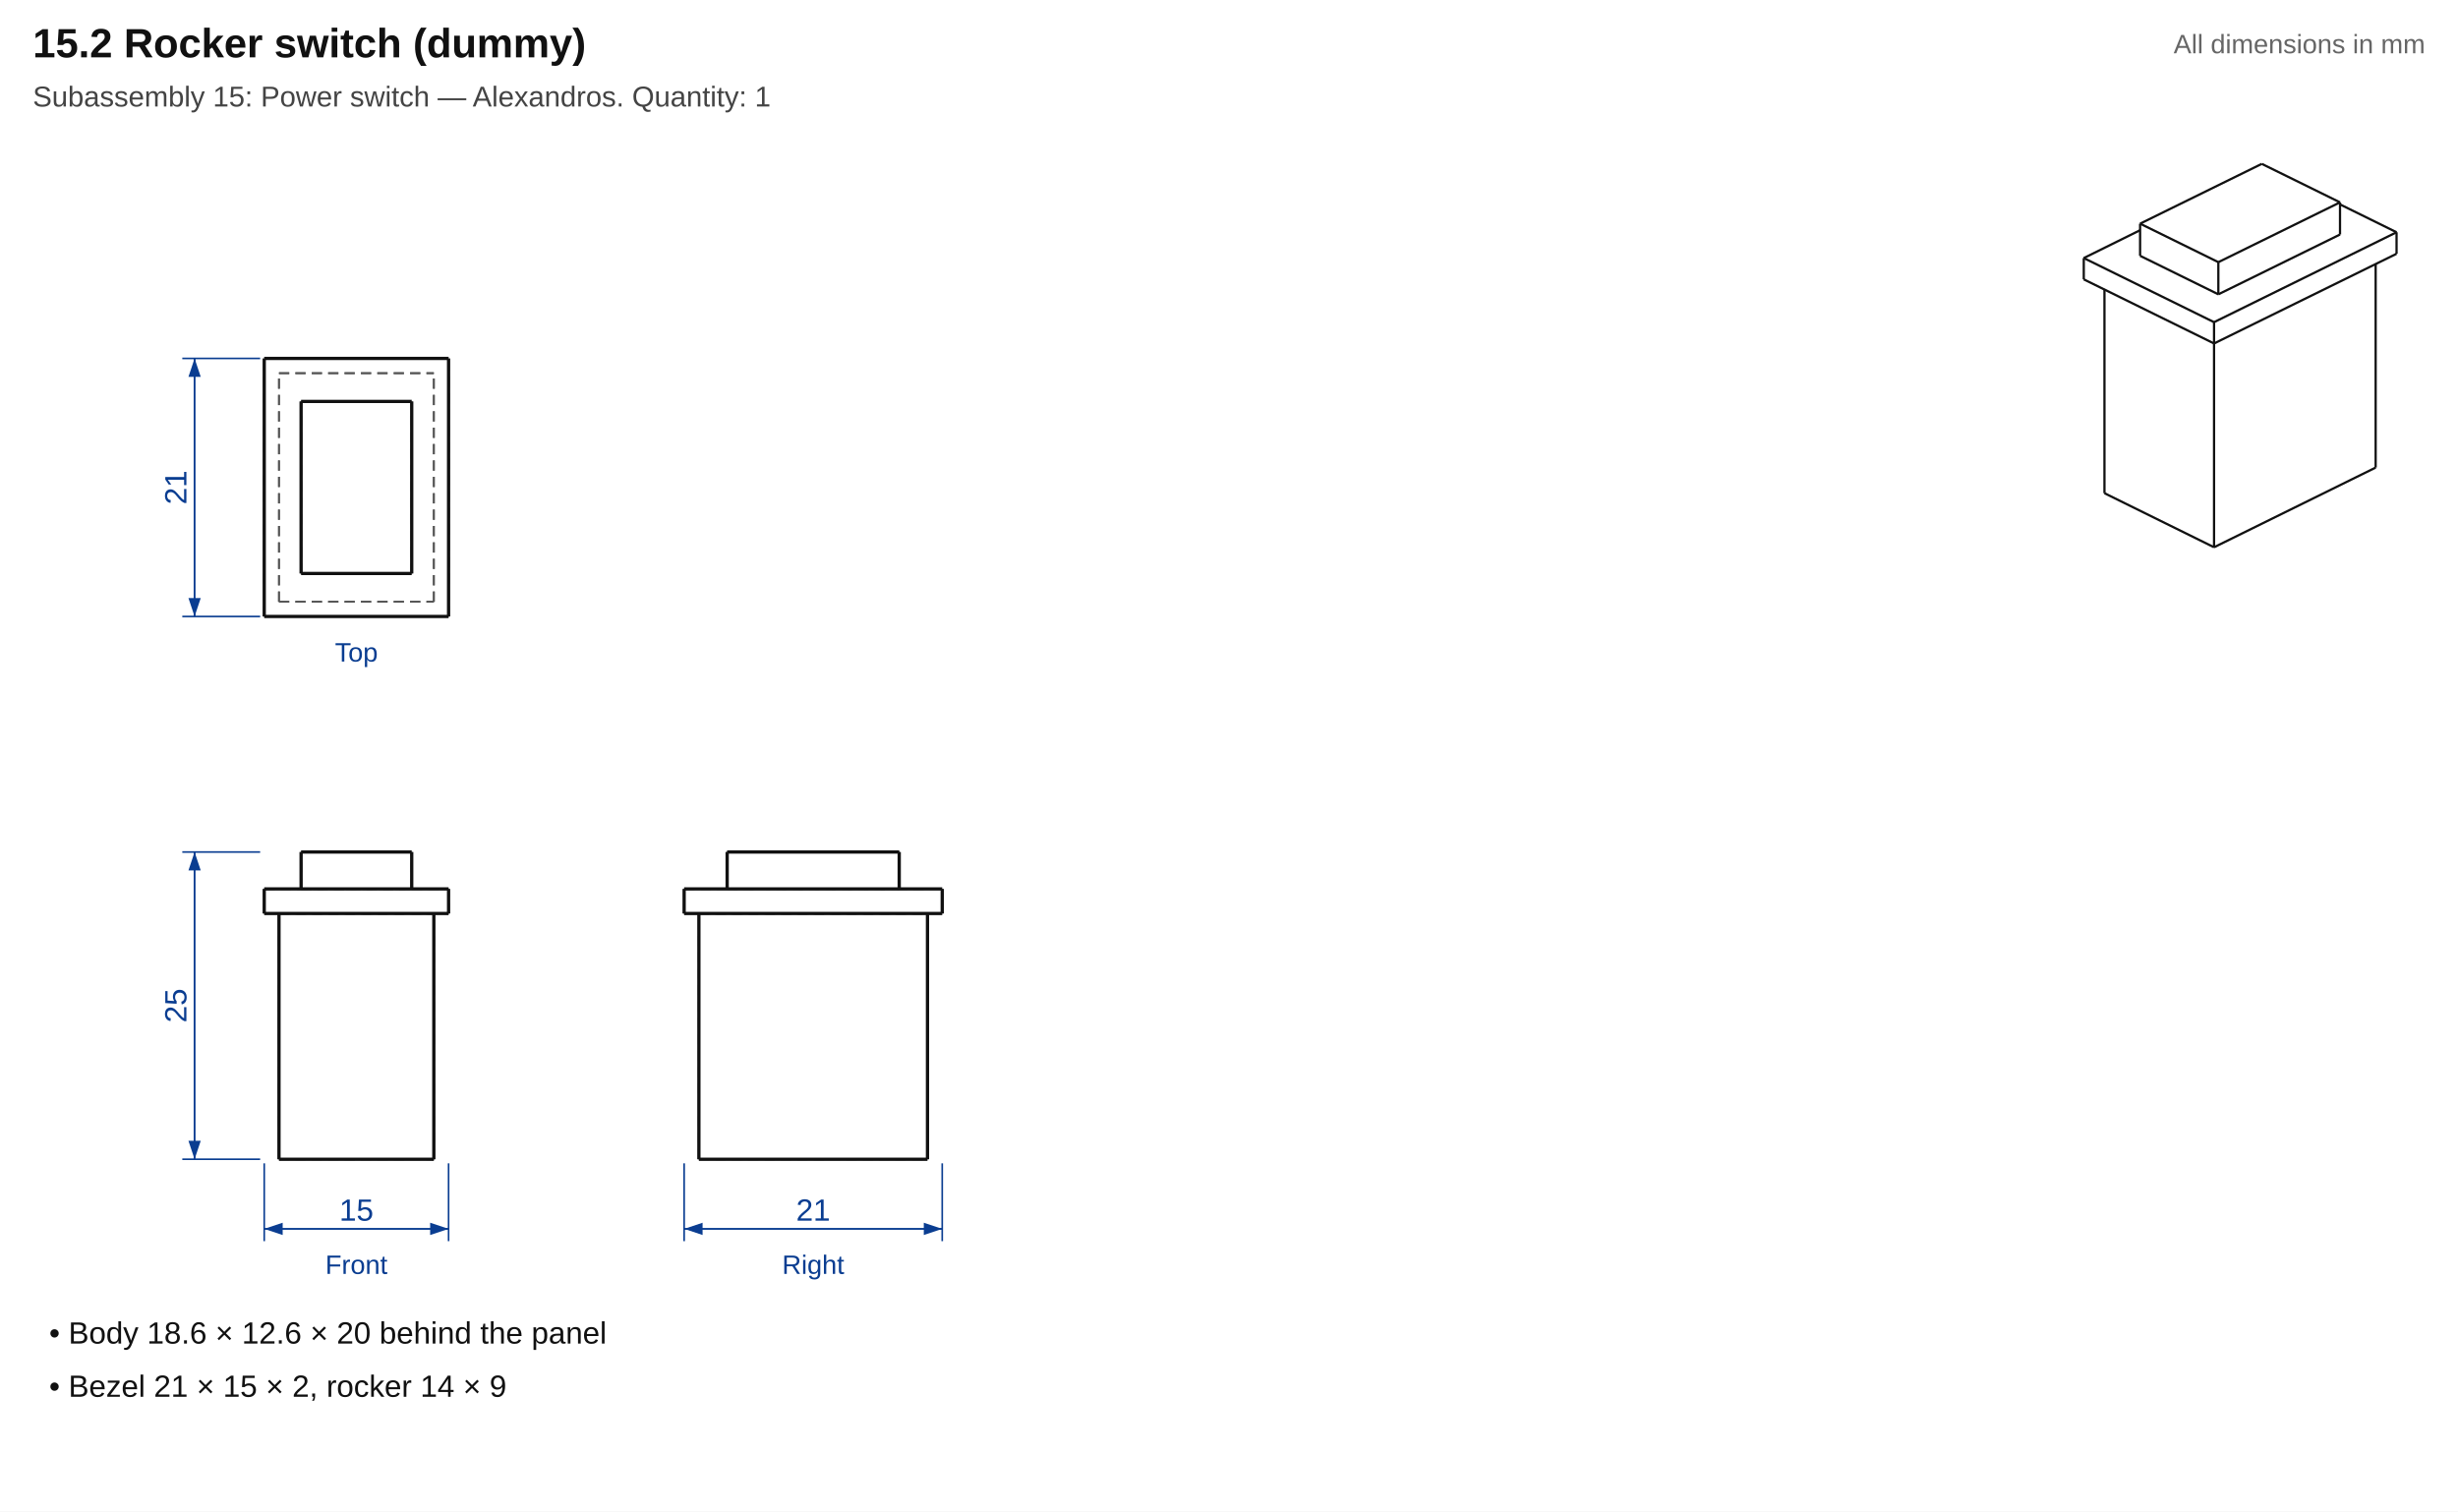
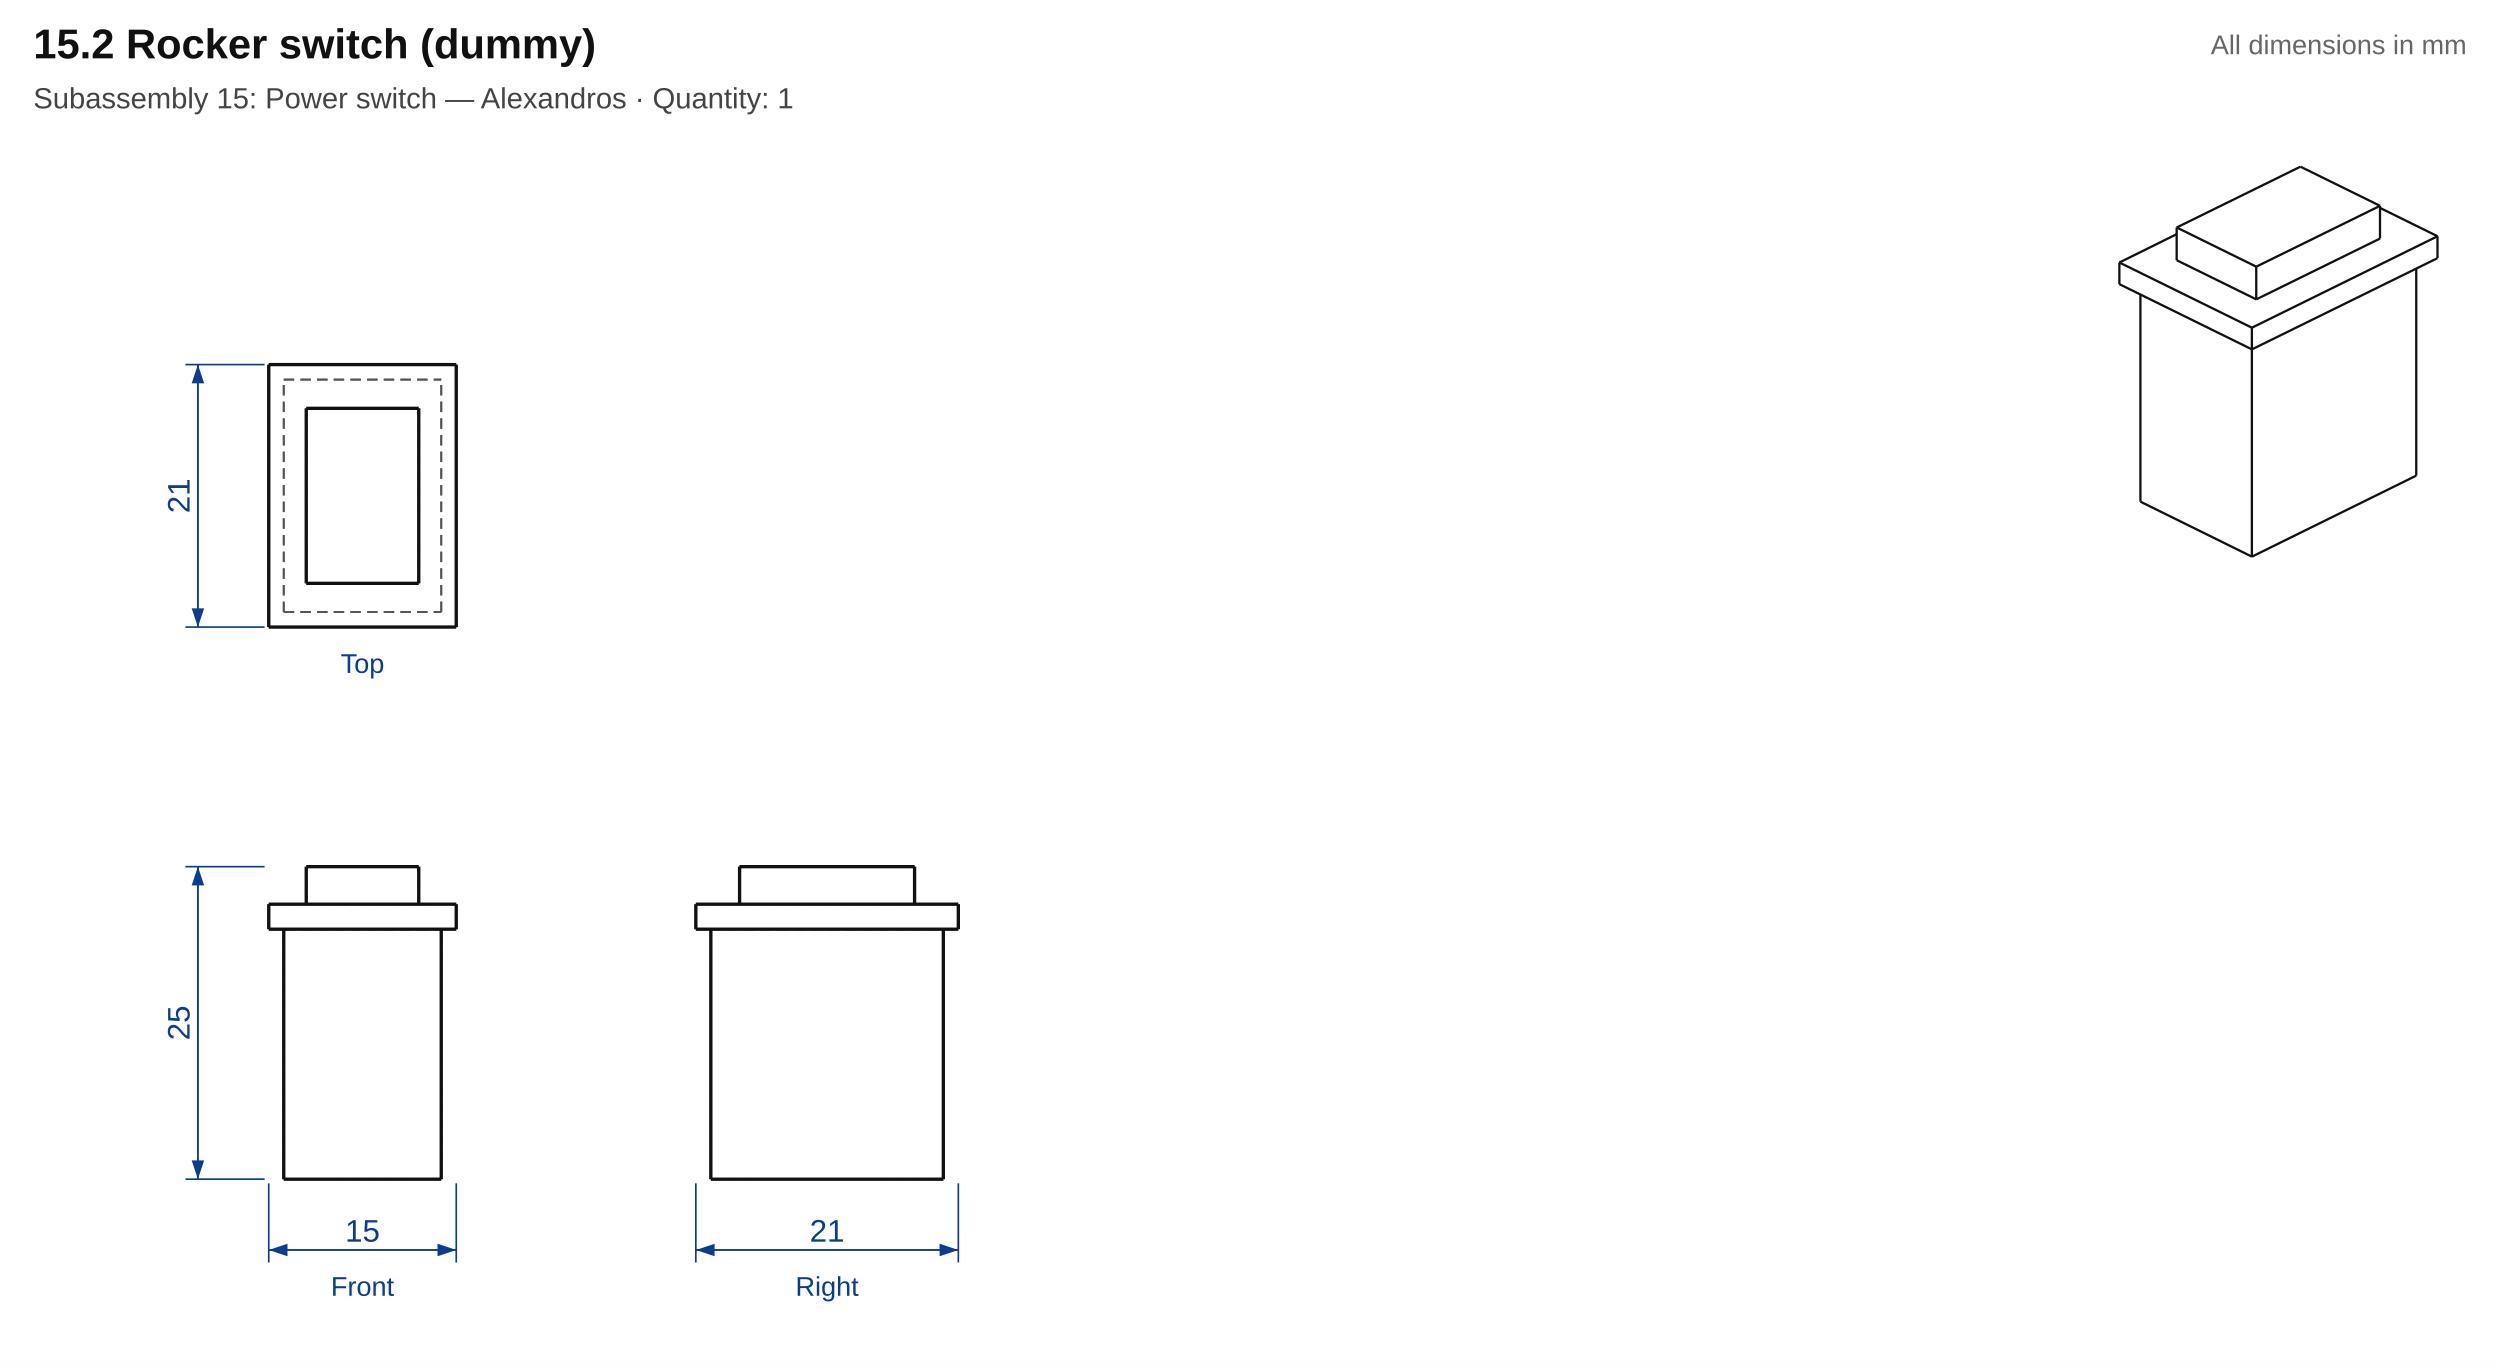
- <svg xmlns="http://www.w3.org/2000/svg" viewBox="0 0 1200 738" width="1200" height="738">
+ <svg xmlns="http://www.w3.org/2000/svg" viewBox="0 0 1200 656" width="1200" height="656">
  <rect width="100%" height="100%" fill="white" />
  <text x="16" y="28" font-size="20" font-weight="bold" font-family="Arial,Helvetica,sans-serif" fill="#111">15.2  Rocker switch (dummy)</text>
  <text x="1184" y="26" font-size="13" text-anchor="end" font-family="Arial,Helvetica,sans-serif" fill="#666">All dimensions in mm</text>
  <polyline points="129.0,446.0 129.0,434.0" fill="none" stroke="#555" stroke-width="0.9" stroke-linejoin="round" stroke-dasharray="5 3" />
  <polyline points="129.0,434.0 219.0,434.0" fill="none" stroke="#555" stroke-width="0.9" stroke-linejoin="round" stroke-dasharray="5 3" />
  <polyline points="147.0,434.0 201.0,434.0" fill="none" stroke="#555" stroke-width="0.9" stroke-linejoin="round" stroke-dasharray="5 3" />
  <polyline points="147.0,434.0 201.0,434.0" fill="none" stroke="#555" stroke-width="0.9" stroke-linejoin="round" stroke-dasharray="5 3" />
  <polyline points="129.0,446.0 219.0,446.0" fill="none" stroke="#555" stroke-width="0.9" stroke-linejoin="round" stroke-dasharray="5 3" />
  <polyline points="219.0,446.0 219.0,434.0" fill="none" stroke="#555" stroke-width="0.9" stroke-linejoin="round" stroke-dasharray="5 3" />
  <polyline points="136.2,446.0 211.8,446.0" fill="none" stroke="#555" stroke-width="0.9" stroke-linejoin="round" stroke-dasharray="5 3" />
  <polyline points="136.2,446.0 211.8,446.0" fill="none" stroke="#555" stroke-width="0.9" stroke-linejoin="round" stroke-dasharray="5 3" />
  <polyline points="147.0,434.0 147.0,416.0" fill="none" stroke="#555" stroke-width="0.9" stroke-linejoin="round" stroke-dasharray="5 3" />
  <polyline points="201.0,434.0 201.0,416.0" fill="none" stroke="#555" stroke-width="0.9" stroke-linejoin="round" stroke-dasharray="5 3" />
  <polyline points="147.0,416.0 201.0,416.0" fill="none" stroke="#555" stroke-width="0.9" stroke-linejoin="round" stroke-dasharray="5 3" />
  <polyline points="136.2,566.0 136.2,446.0" fill="none" stroke="#555" stroke-width="0.9" stroke-linejoin="round" stroke-dasharray="5 3" />
  <polyline points="211.8,566.0 211.8,446.0" fill="none" stroke="#555" stroke-width="0.9" stroke-linejoin="round" stroke-dasharray="5 3" />
  <polyline points="136.2,566.0 211.8,566.0" fill="none" stroke="#555" stroke-width="0.9" stroke-linejoin="round" stroke-dasharray="5 3" />
  <polyline points="129.0,446.0 129.0,434.0" fill="none" stroke="#111" stroke-width="1.6" stroke-linejoin="round" />
  <polyline points="129.0,446.0 219.0,446.0" fill="none" stroke="#111" stroke-width="1.6" stroke-linejoin="round" />
  <polyline points="219.0,446.0 219.0,434.0" fill="none" stroke="#111" stroke-width="1.6" stroke-linejoin="round" />
  <polyline points="129.0,434.0 219.0,434.0" fill="none" stroke="#111" stroke-width="1.6" stroke-linejoin="round" />
  <polyline points="147.0,434.0 147.0,416.0" fill="none" stroke="#111" stroke-width="1.6" stroke-linejoin="round" />
  <polyline points="201.0,434.0 201.0,416.0" fill="none" stroke="#111" stroke-width="1.6" stroke-linejoin="round" />
  <polyline points="147.0,416.0 201.0,416.0" fill="none" stroke="#111" stroke-width="1.6" stroke-linejoin="round" />
  <polyline points="136.2,566.0 136.2,446.0" fill="none" stroke="#111" stroke-width="1.6" stroke-linejoin="round" />
  <polyline points="136.2,566.0 211.8,566.0" fill="none" stroke="#111" stroke-width="1.6" stroke-linejoin="round" />
  <polyline points="211.8,566.0 211.8,446.0" fill="none" stroke="#111" stroke-width="1.6" stroke-linejoin="round" />
  <line x1="129.0" y1="568.0" x2="129.0" y2="606.0" stroke="#0a3d91" stroke-width="0.8" />
  <line x1="219.0" y1="568.0" x2="219.0" y2="606.0" stroke="#0a3d91" stroke-width="0.8" />
  <line x1="129.0" y1="600.0" x2="219.0" y2="600.0" stroke="#0a3d91" stroke-width="0.9" />
  <polygon points="129.0,600.0 138.0,597.0 138.0,603.0" fill="#0a3d91" />
  <polygon points="219.0,600.0 210.0,603.0 210.0,597.0" fill="#0a3d91" />
  <text x="174.0" y="596.0" font-size="15" font-family="Arial,Helvetica,sans-serif" text-anchor="middle" fill="#0a3d91">15</text>
  <line x1="127.0" y1="566.0" x2="89.0" y2="566.0" stroke="#0a3d91" stroke-width="0.8" />
  <line x1="127.0" y1="416.0" x2="89.0" y2="416.0" stroke="#0a3d91" stroke-width="0.8" />
  <line x1="95.0" y1="566.0" x2="95.0" y2="416.0" stroke="#0a3d91" stroke-width="0.9" />
  <polygon points="95.0,566.0 92.0,557.0 98.0,557.0" fill="#0a3d91" />
  <polygon points="95.0,416.0 98.0,425.0 92.0,425.0" fill="#0a3d91" />
  <text x="91.0" y="491.0" font-size="15" font-family="Arial,Helvetica,sans-serif" text-anchor="middle" fill="#0a3d91" transform="rotate(-90.0 91.0 491.0)">25</text>
  <text x="174.0" y="622.0" font-size="13" font-family="Arial,Helvetica,sans-serif" text-anchor="middle" fill="#0a3d91">Front</text>
  <polyline points="129.0,301.0 129.0,175.0" fill="none" stroke="#555" stroke-width="0.9" stroke-linejoin="round" stroke-dasharray="5 3" />
  <polyline points="129.0,301.0 219.0,301.0" fill="none" stroke="#555" stroke-width="0.9" stroke-linejoin="round" stroke-dasharray="5 3" />
  <polyline points="147.0,280.0 147.0,196.0" fill="none" stroke="#555" stroke-width="0.9" stroke-linejoin="round" stroke-dasharray="5 3" />
  <polyline points="147.0,280.0 201.0,280.0" fill="none" stroke="#555" stroke-width="0.9" stroke-linejoin="round" stroke-dasharray="5 3" />
  <polyline points="201.0,280.0 201.0,196.0" fill="none" stroke="#555" stroke-width="0.9" stroke-linejoin="round" stroke-dasharray="5 3" />
  <polyline points="147.0,196.0 201.0,196.0" fill="none" stroke="#555" stroke-width="0.9" stroke-linejoin="round" stroke-dasharray="5 3" />
  <polyline points="129.0,175.0 219.0,175.0" fill="none" stroke="#555" stroke-width="0.9" stroke-linejoin="round" stroke-dasharray="5 3" />
  <polyline points="219.0,301.0 219.0,175.0" fill="none" stroke="#555" stroke-width="0.9" stroke-linejoin="round" stroke-dasharray="5 3" />
  <polyline points="136.2,293.8 136.2,182.2" fill="none" stroke="#555" stroke-width="0.9" stroke-linejoin="round" stroke-dasharray="5 3" />
  <polyline points="136.2,293.8 211.8,293.8" fill="none" stroke="#555" stroke-width="0.9" stroke-linejoin="round" stroke-dasharray="5 3" />
  <polyline points="211.8,293.8 211.8,182.2" fill="none" stroke="#555" stroke-width="0.9" stroke-linejoin="round" stroke-dasharray="5 3" />
  <polyline points="136.2,182.2 211.8,182.2" fill="none" stroke="#555" stroke-width="0.9" stroke-linejoin="round" stroke-dasharray="5 3" />
  <polyline points="136.2,293.8 136.2,182.2" fill="none" stroke="#555" stroke-width="0.9" stroke-linejoin="round" stroke-dasharray="5 3" />
  <polyline points="136.2,293.8 211.8,293.8" fill="none" stroke="#555" stroke-width="0.9" stroke-linejoin="round" stroke-dasharray="5 3" />
  <polyline points="211.8,293.8 211.8,182.2" fill="none" stroke="#555" stroke-width="0.9" stroke-linejoin="round" stroke-dasharray="5 3" />
  <polyline points="136.2,182.2 211.8,182.2" fill="none" stroke="#555" stroke-width="0.9" stroke-linejoin="round" stroke-dasharray="5 3" />
  <polyline points="129.0,301.0 129.0,175.0" fill="none" stroke="#111" stroke-width="1.6" stroke-linejoin="round" />
  <polyline points="129.0,301.0 219.0,301.0" fill="none" stroke="#111" stroke-width="1.6" stroke-linejoin="round" />
  <polyline points="129.0,175.0 219.0,175.0" fill="none" stroke="#111" stroke-width="1.6" stroke-linejoin="round" />
  <polyline points="219.0,301.0 219.0,175.0" fill="none" stroke="#111" stroke-width="1.6" stroke-linejoin="round" />
  <polyline points="147.0,280.0 147.0,196.0" fill="none" stroke="#111" stroke-width="1.6" stroke-linejoin="round" />
  <polyline points="147.0,280.0 201.0,280.0" fill="none" stroke="#111" stroke-width="1.6" stroke-linejoin="round" />
  <polyline points="201.0,280.0 201.0,196.0" fill="none" stroke="#111" stroke-width="1.6" stroke-linejoin="round" />
  <polyline points="147.0,196.0 201.0,196.0" fill="none" stroke="#111" stroke-width="1.6" stroke-linejoin="round" />
  <line x1="127.0" y1="301.0" x2="89.0" y2="301.0" stroke="#0a3d91" stroke-width="0.8" />
  <line x1="127.0" y1="175.0" x2="89.0" y2="175.0" stroke="#0a3d91" stroke-width="0.8" />
  <line x1="95.0" y1="301.0" x2="95.0" y2="175.0" stroke="#0a3d91" stroke-width="0.9" />
  <polygon points="95.0,301.0 92.0,292.0 98.0,292.0" fill="#0a3d91" />
  <polygon points="95.0,175.0 98.0,184.0 92.0,184.0" fill="#0a3d91" />
  <text x="91.0" y="238.0" font-size="15" font-family="Arial,Helvetica,sans-serif" text-anchor="middle" fill="#0a3d91" transform="rotate(-90.0 91.0 238.0)">21</text>
  <text x="174.0" y="323.0" font-size="13" font-family="Arial,Helvetica,sans-serif" text-anchor="middle" fill="#0a3d91">Top</text>
  <polyline points="334.0,446.0 334.0,434.0" fill="none" stroke="#555" stroke-width="0.9" stroke-linejoin="round" stroke-dasharray="5 3" />
  <polyline points="334.0,434.0 460.0,434.0" fill="none" stroke="#555" stroke-width="0.9" stroke-linejoin="round" stroke-dasharray="5 3" />
  <polyline points="460.0,446.0 460.0,434.0" fill="none" stroke="#555" stroke-width="0.9" stroke-linejoin="round" stroke-dasharray="5 3" />
  <polyline points="334.0,446.0 460.0,446.0" fill="none" stroke="#555" stroke-width="0.9" stroke-linejoin="round" stroke-dasharray="5 3" />
  <polyline points="355.0,434.0 439.0,434.0" fill="none" stroke="#555" stroke-width="0.9" stroke-linejoin="round" stroke-dasharray="5 3" />
  <polyline points="355.0,434.0 439.0,434.0" fill="none" stroke="#555" stroke-width="0.9" stroke-linejoin="round" stroke-dasharray="5 3" />
  <polyline points="341.2,446.0 452.8,446.0" fill="none" stroke="#555" stroke-width="0.9" stroke-linejoin="round" stroke-dasharray="5 3" />
  <polyline points="341.2,446.0 452.8,446.0" fill="none" stroke="#555" stroke-width="0.9" stroke-linejoin="round" stroke-dasharray="5 3" />
  <polyline points="355.0,434.0 355.0,416.0" fill="none" stroke="#555" stroke-width="0.9" stroke-linejoin="round" stroke-dasharray="5 3" />
  <polyline points="355.0,416.0 439.0,416.0" fill="none" stroke="#555" stroke-width="0.9" stroke-linejoin="round" stroke-dasharray="5 3" />
  <polyline points="439.0,434.0 439.0,416.0" fill="none" stroke="#555" stroke-width="0.9" stroke-linejoin="round" stroke-dasharray="5 3" />
  <polyline points="341.2,566.0 341.2,446.0" fill="none" stroke="#555" stroke-width="0.9" stroke-linejoin="round" stroke-dasharray="5 3" />
  <polyline points="452.8,566.0 452.8,446.0" fill="none" stroke="#555" stroke-width="0.9" stroke-linejoin="round" stroke-dasharray="5 3" />
  <polyline points="341.2,566.0 452.8,566.0" fill="none" stroke="#555" stroke-width="0.9" stroke-linejoin="round" stroke-dasharray="5 3" />
  <polyline points="334.0,446.0 334.0,434.0" fill="none" stroke="#111" stroke-width="1.6" stroke-linejoin="round" />
  <polyline points="334.0,434.0 460.0,434.0" fill="none" stroke="#111" stroke-width="1.6" stroke-linejoin="round" />
  <polyline points="460.0,446.0 460.0,434.0" fill="none" stroke="#111" stroke-width="1.6" stroke-linejoin="round" />
  <polyline points="334.0,446.0 460.0,446.0" fill="none" stroke="#111" stroke-width="1.6" stroke-linejoin="round" />
  <polyline points="355.0,434.0 355.0,416.0" fill="none" stroke="#111" stroke-width="1.6" stroke-linejoin="round" />
  <polyline points="355.0,416.0 439.0,416.0" fill="none" stroke="#111" stroke-width="1.6" stroke-linejoin="round" />
  <polyline points="439.0,434.0 439.0,416.0" fill="none" stroke="#111" stroke-width="1.6" stroke-linejoin="round" />
  <polyline points="341.2,566.0 341.2,446.0" fill="none" stroke="#111" stroke-width="1.6" stroke-linejoin="round" />
  <polyline points="452.8,566.0 452.8,446.0" fill="none" stroke="#111" stroke-width="1.6" stroke-linejoin="round" />
  <polyline points="341.2,566.0 452.8,566.0" fill="none" stroke="#111" stroke-width="1.6" stroke-linejoin="round" />
  <line x1="334.0" y1="568.0" x2="334.0" y2="606.0" stroke="#0a3d91" stroke-width="0.8" />
  <line x1="460.0" y1="568.0" x2="460.0" y2="606.0" stroke="#0a3d91" stroke-width="0.8" />
  <line x1="334.0" y1="600.0" x2="460.0" y2="600.0" stroke="#0a3d91" stroke-width="0.9" />
  <polygon points="334.0,600.0 343.0,597.0 343.0,603.0" fill="#0a3d91" />
  <polygon points="460.0,600.0 451.0,603.0 451.0,597.0" fill="#0a3d91" />
  <text x="397.0" y="596.0" font-size="15" font-family="Arial,Helvetica,sans-serif" text-anchor="middle" fill="#0a3d91">21</text>
  <text x="397.0" y="622.0" font-size="13" font-family="Arial,Helvetica,sans-serif" text-anchor="middle" fill="#0a3d91">Right</text>
  <polyline points="1017.3,136.4 1017.3,126.0" fill="none" stroke="#111" stroke-width="1.1" stroke-linejoin="round" />
  <polyline points="1017.3,126.0 1044.8,112.4" fill="none" stroke="#111" stroke-width="1.1" stroke-linejoin="round" />
  <polyline points="1017.3,136.4 1080.9,167.7" fill="none" stroke="#111" stroke-width="1.1" stroke-linejoin="round" />
  <polyline points="1080.9,167.7 1080.9,157.3" fill="none" stroke="#111" stroke-width="1.1" stroke-linejoin="round" />
  <polyline points="1017.3,126.0 1080.9,157.3" fill="none" stroke="#111" stroke-width="1.1" stroke-linejoin="round" />
  <polyline points="1142.4,99.8 1170.0,113.4" fill="none" stroke="#111" stroke-width="1.1" stroke-linejoin="round" />
  <polyline points="1080.9,157.3 1170.0,113.4" fill="none" stroke="#111" stroke-width="1.1" stroke-linejoin="round" />
  <polyline points="1044.8,124.9 1083.0,143.7" fill="none" stroke="#111" stroke-width="1.1" stroke-linejoin="round" />
  <polyline points="1083.0,143.7 1142.4,114.5" fill="none" stroke="#111" stroke-width="1.1" stroke-linejoin="round" />
  <polyline points="1170.0,123.9 1170.0,113.4" fill="none" stroke="#111" stroke-width="1.1" stroke-linejoin="round" />
  <polyline points="1080.9,167.7 1170.0,123.9" fill="none" stroke="#111" stroke-width="1.1" stroke-linejoin="round" />
  <polyline points="1044.8,124.9 1044.8,109.2" fill="none" stroke="#111" stroke-width="1.1" stroke-linejoin="round" />
  <polyline points="1044.8,109.2 1104.2,80.0" fill="none" stroke="#111" stroke-width="1.1" stroke-linejoin="round" />
  <polyline points="1083.0,143.7 1083.0,128.0" fill="none" stroke="#111" stroke-width="1.1" stroke-linejoin="round" />
  <polyline points="1044.8,109.2 1083.0,128.0" fill="none" stroke="#111" stroke-width="1.1" stroke-linejoin="round" />
  <polyline points="1083.0,128.0 1142.4,98.8" fill="none" stroke="#111" stroke-width="1.1" stroke-linejoin="round" />
  <polyline points="1142.4,114.5 1142.4,98.8" fill="none" stroke="#111" stroke-width="1.1" stroke-linejoin="round" />
  <polyline points="1104.2,80.0 1142.4,98.8" fill="none" stroke="#111" stroke-width="1.1" stroke-linejoin="round" />
  <polyline points="1027.4,240.8 1027.4,141.4" fill="none" stroke="#111" stroke-width="1.1" stroke-linejoin="round" />
  <polyline points="1027.4,240.8 1080.9,267.2" fill="none" stroke="#111" stroke-width="1.1" stroke-linejoin="round" />
  <polyline points="1080.9,267.2 1080.9,167.7" fill="none" stroke="#111" stroke-width="1.1" stroke-linejoin="round" />
  <polyline points="1159.8,228.3 1159.8,128.9" fill="none" stroke="#111" stroke-width="1.1" stroke-linejoin="round" />
  <polyline points="1080.9,267.2 1159.8,228.3" fill="none" stroke="#111" stroke-width="1.1" stroke-linejoin="round" />
-   <text x="16" y="52" font-size="14" font-family="Arial,Helvetica,sans-serif" fill="#444">Subassembly 15: Power switch — Alexandros.  Quantity: 1</text>
-   <text x="24" y="656.0" font-size="15" font-family="Arial,Helvetica,sans-serif" fill="#111">• Body 18.6 × 12.6 × 20 behind the panel</text>
-   <text x="24" y="682.0" font-size="15" font-family="Arial,Helvetica,sans-serif" fill="#111">• Bezel 21 × 15 × 2, rocker 14 × 9</text>
+   <text x="16" y="52" font-size="14" font-family="Arial,Helvetica,sans-serif" fill="#444">Subassembly 15: Power switch — Alexandros  ·  Quantity: 1</text>
</svg>
